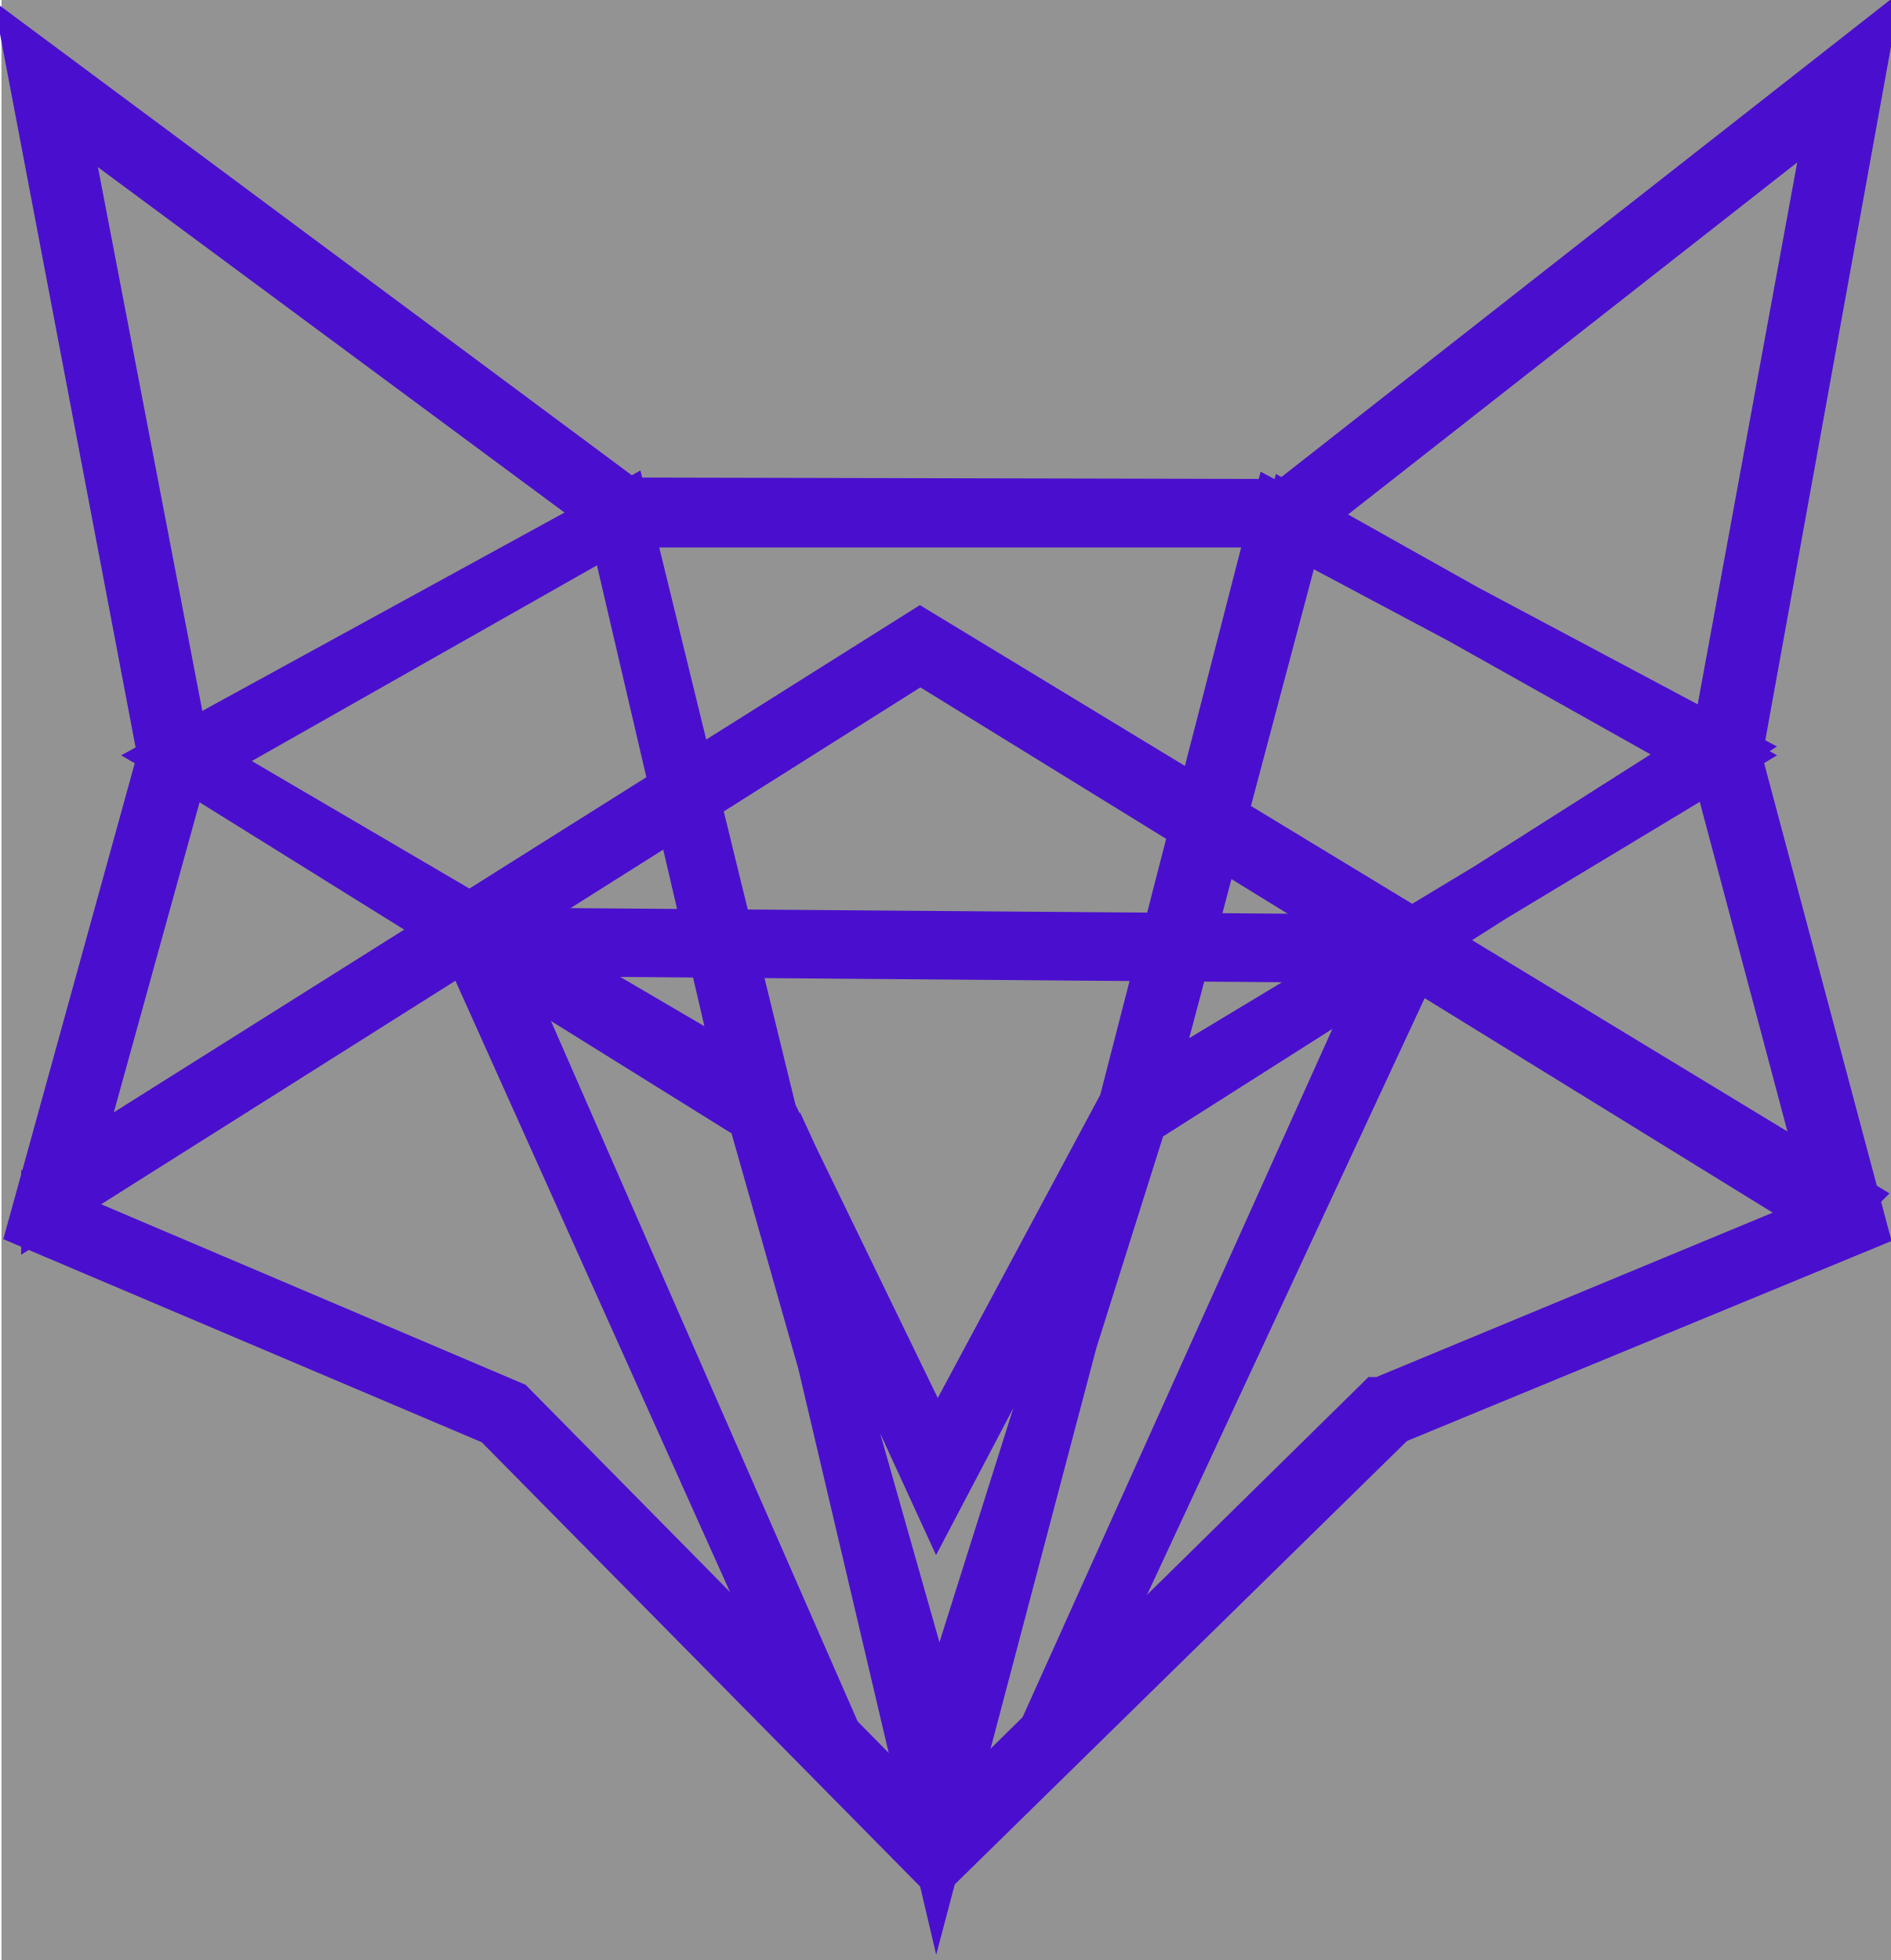
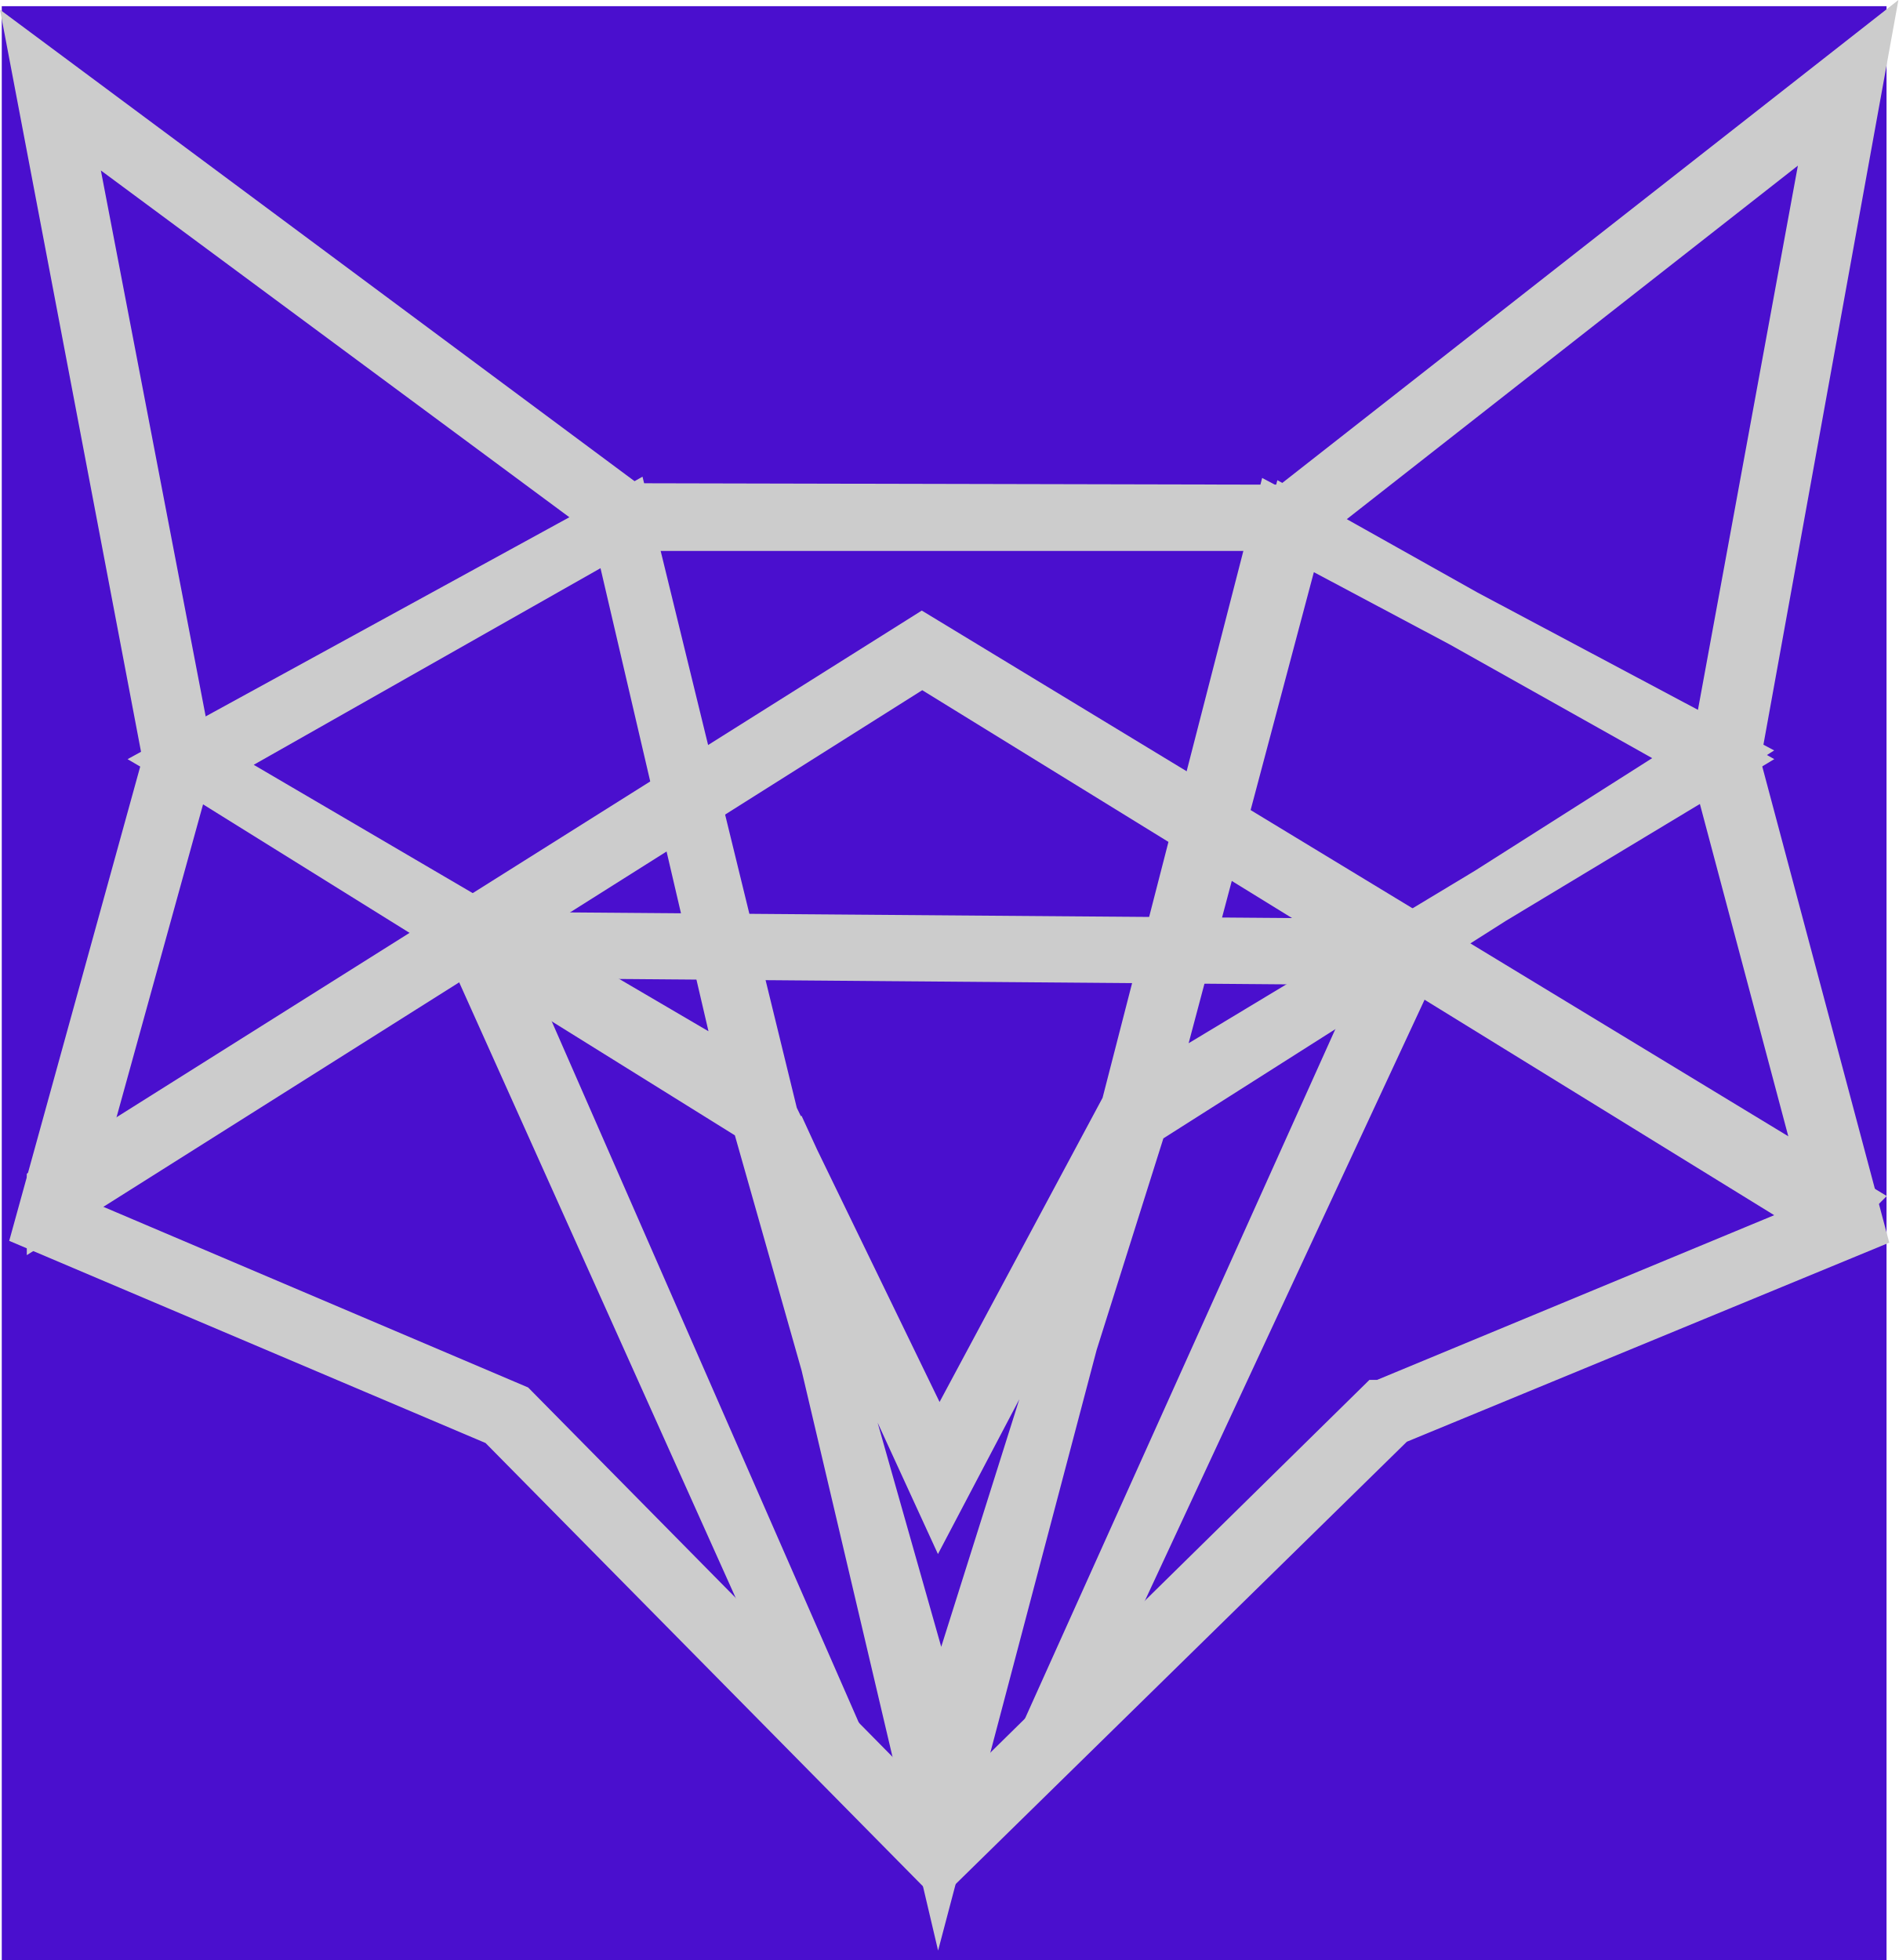
- <svg xmlns="http://www.w3.org/2000/svg" version="1.1" id="Camada_1" x="0px" y="0px" viewBox="0 0 128 132.7" style="enable-background:new 0 0 128 132.7;" xml:space="preserve">
-   <style type="text/css">
- 	.st0{fill:#939393;}
- 	.st1{stroke:#4A0FCE;stroke-width:4.138;stroke-miterlimit:10;}
- 	.st2{fill:none;stroke:#4A0FCE;stroke-width:4.138;stroke-miterlimit:10;}
- </style>
-   <rect x="0.1" class="st0" width="128" height="132.7" />
-   <path class="st1" d="M63.4,125.9l-29.6-30L2.7,82.7l8.7-31.5L2.6,4.9l39.7,29.5l45,0.1l38.4-30.1l-8.5,46.9l8.4,31.5L94.1,95.8  L63.4,125.9z M3.6,82.4l30.8,13.1l0,0l29,29.4l30.1-29.6h0.1l31.1-12.9l-8.3-31.2l0,0L124.7,6l-37,29h-0.2H42.1L3.6,6.5l8.6,44.8  L3.6,82.4z" />
-   <path class="st2" d="M63.5,118.4l-12.2-43L12.9,51.5L42,35l9.9,40.5l0,0l11.5,23.7l12.7-23.7l0.2-0.1L86.7,35l29.5,15.7L77,75.6  L63.5,118.4z M52.3,76.2l11.2,47.6l12.3-46.6l-12.3,23.4L52.3,76.2z M87.7,35.2L77.2,74.7l39-23.5L87.7,35.2z M12.4,51.2l38.4,22.5  l-9-38.6L12.4,51.2z" />
-   <polygon class="st1" points="123.8,82 62.3,44.1 3.5,81.2 3.5,80.4 62.3,43.4 124.6,81.2 " />
-   <polygon class="st1" points="70.9,117.6 70.9,117.6 94.8,64.5 32.8,64 56.4,117.9 56.1,117.6 31.8,63.5 95.8,64 95.7,64.3 " />
+ <svg xmlns="http://www.w3.org/2000/svg" id="Camada_1" data-name="Camada 1" viewBox="0 0 128.93 133.12">
+   <defs>
+     <style>.cls-1{fill:#4a0fce;}.cls-2{fill:none;stroke:#ccc;stroke-miterlimit:10;stroke-width:4px;}</style>
+   </defs>
+   <rect class="cls-1" x="0.12" y="0.42" width="128" height="132.7" />
+   <path class="cls-2" d="M63.4,125.9l-29.6-30L2.7,82.7l8.7-31.5L2.6,4.9,42.3,34.4l45,.1L125.7,4.4l-8.5,46.9,8.4,31.5-31.5,13ZM3.6,82.4,34.4,95.5h0l29,29.4L93.5,95.3h.1l31.1-12.9-8.3-31.2h0L124.7,6l-37,29H42.1L3.6,6.5l8.6,44.8Z" transform="translate(0.32 0.42)" />
+   <path class="cls-2" d="M63.5,118.4l-12.2-43L12.9,51.5,42,35l9.9,40.5h0L63.4,99.2,76.1,75.5l.2-.1L86.7,35l29.5,15.7L77,75.6ZM52.3,76.2l11.2,47.6L75.8,77.2,63.5,100.6Zm35.4-41L77.2,74.7l39-23.5Zm-75.3,16L50.8,73.7l-9-38.6Z" transform="translate(0.32 0.42)" />
+   <polygon class="cls-2" points="124.12 82.42 62.62 44.52 3.82 81.62 3.82 80.82 62.62 43.82 124.92 81.62 124.12 82.42" />
+   <polygon class="cls-2" points="71.22 118.02 71.22 118.02 95.12 64.92 33.12 64.42 56.72 118.32 56.42 118.02 32.12 63.92 96.12 64.42 96.02 64.72 71.22 118.02" />
</svg>
